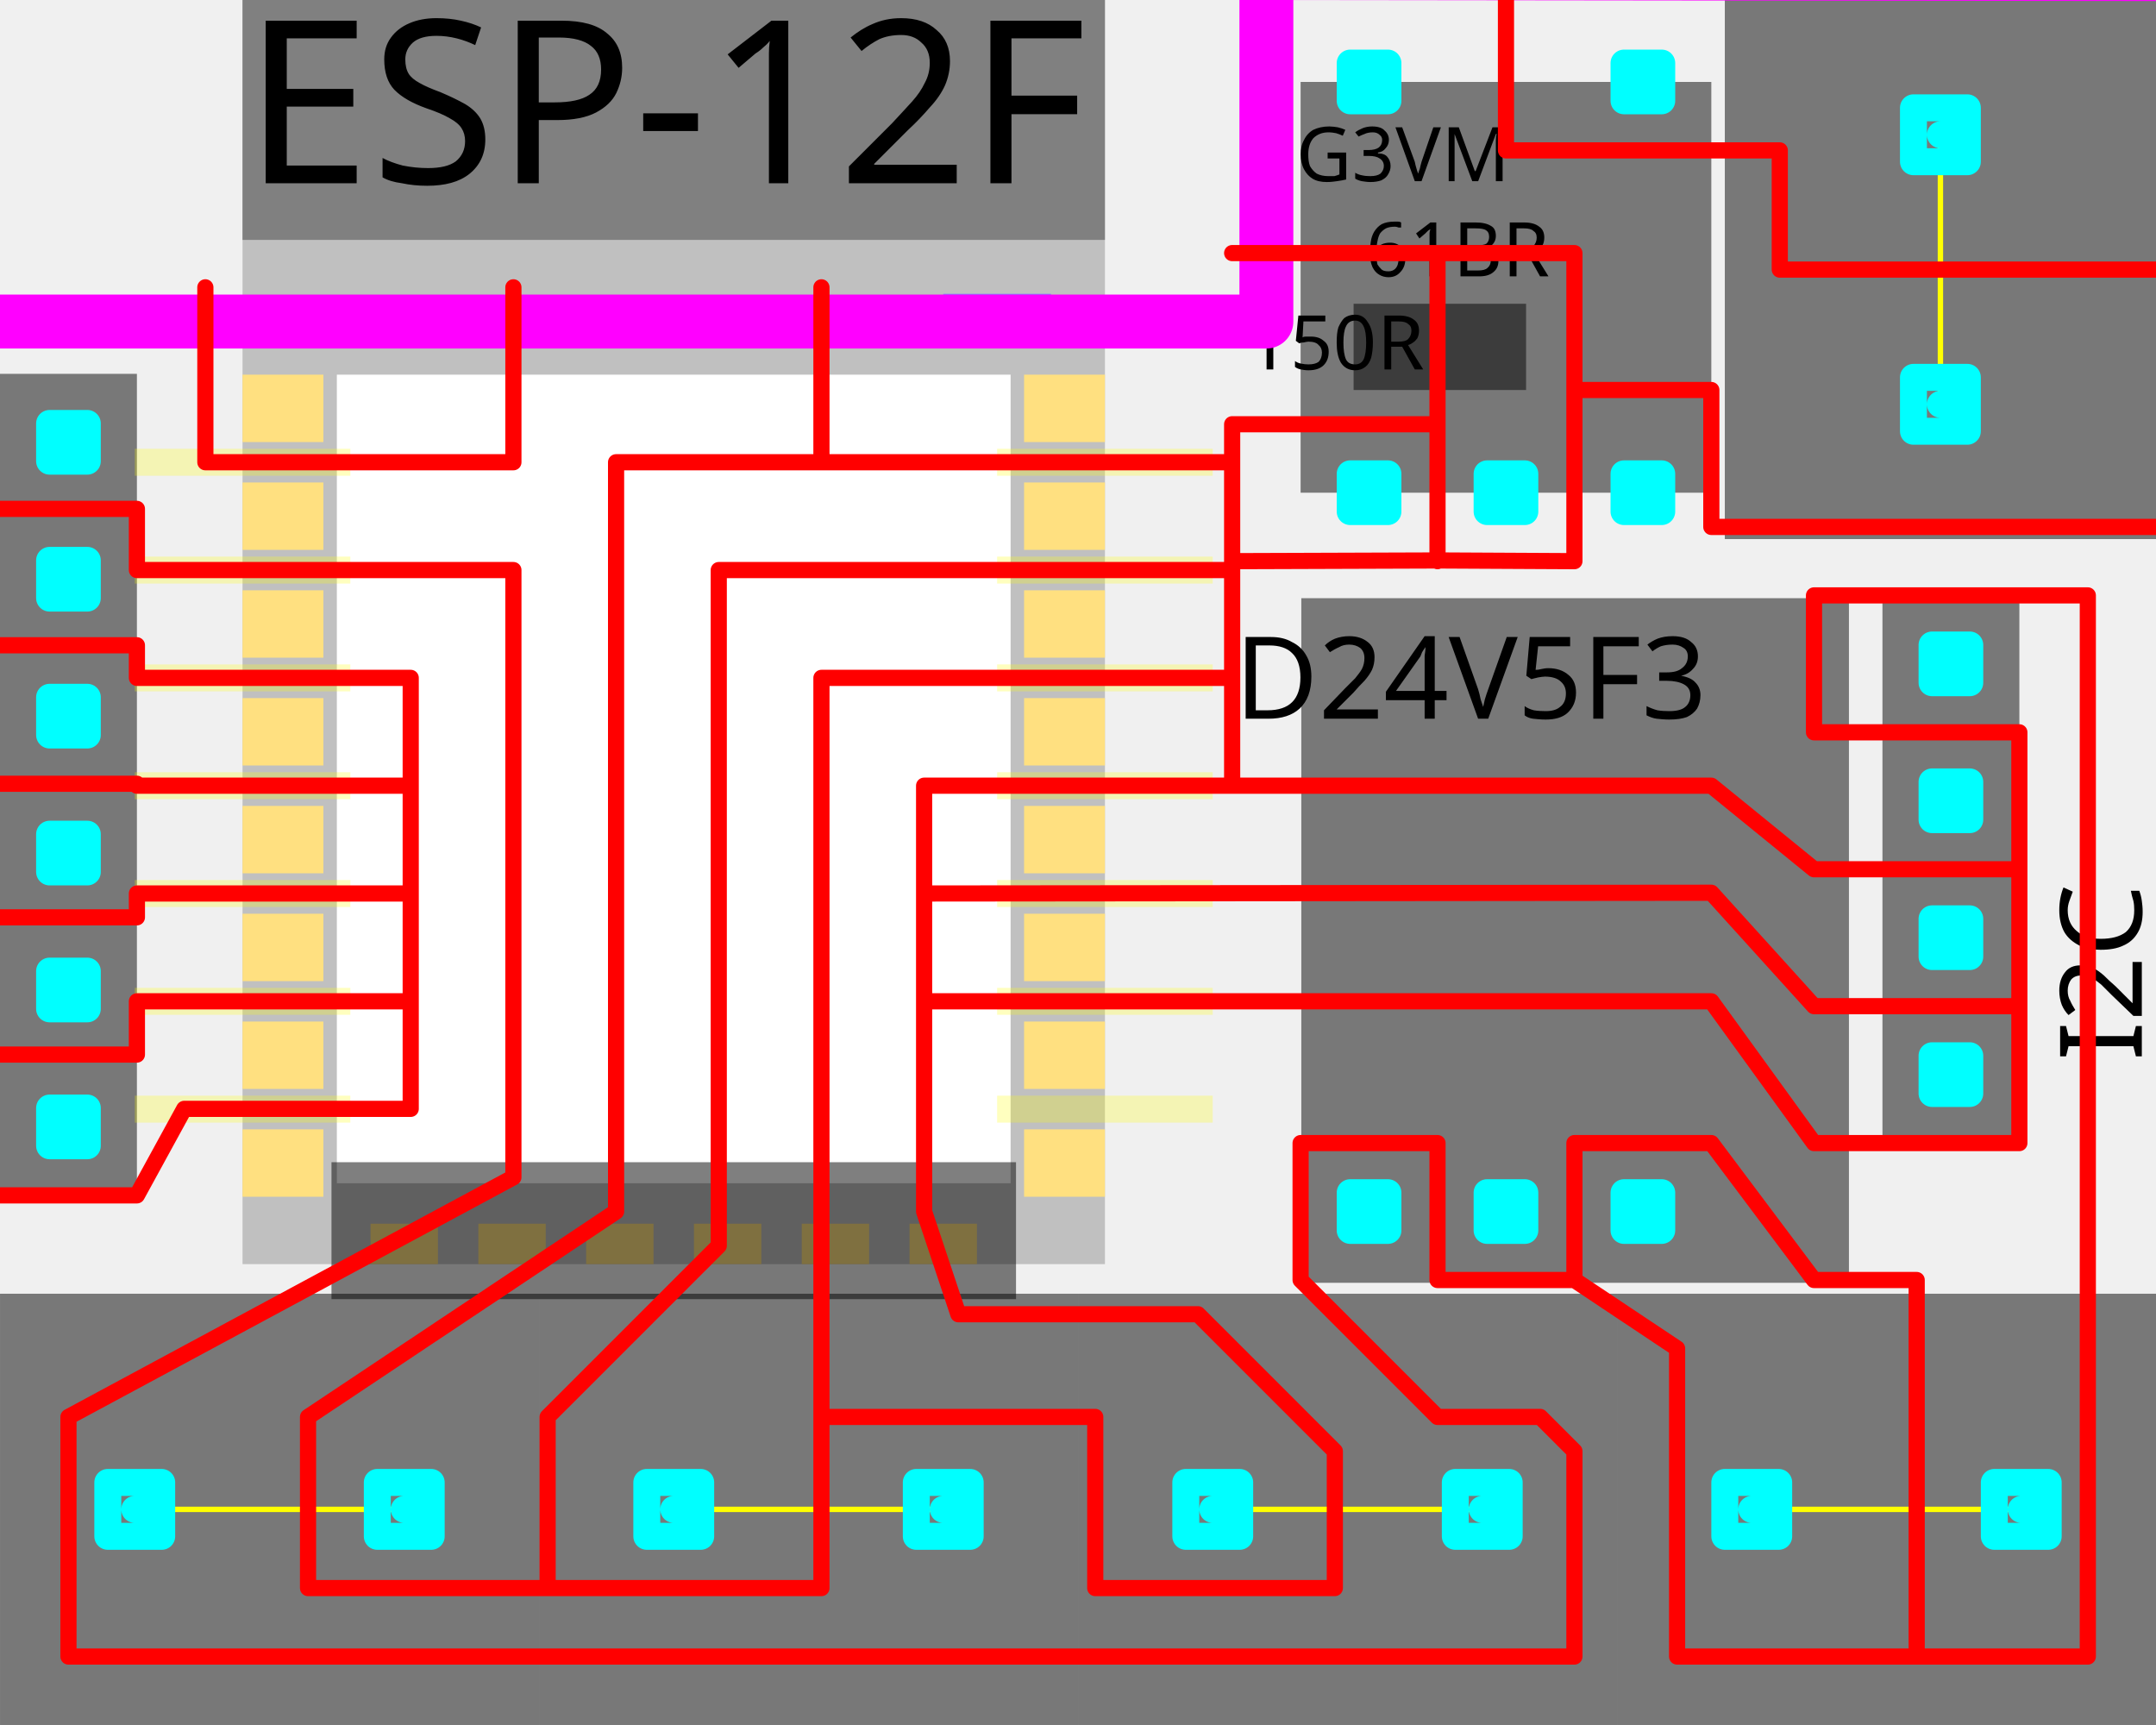
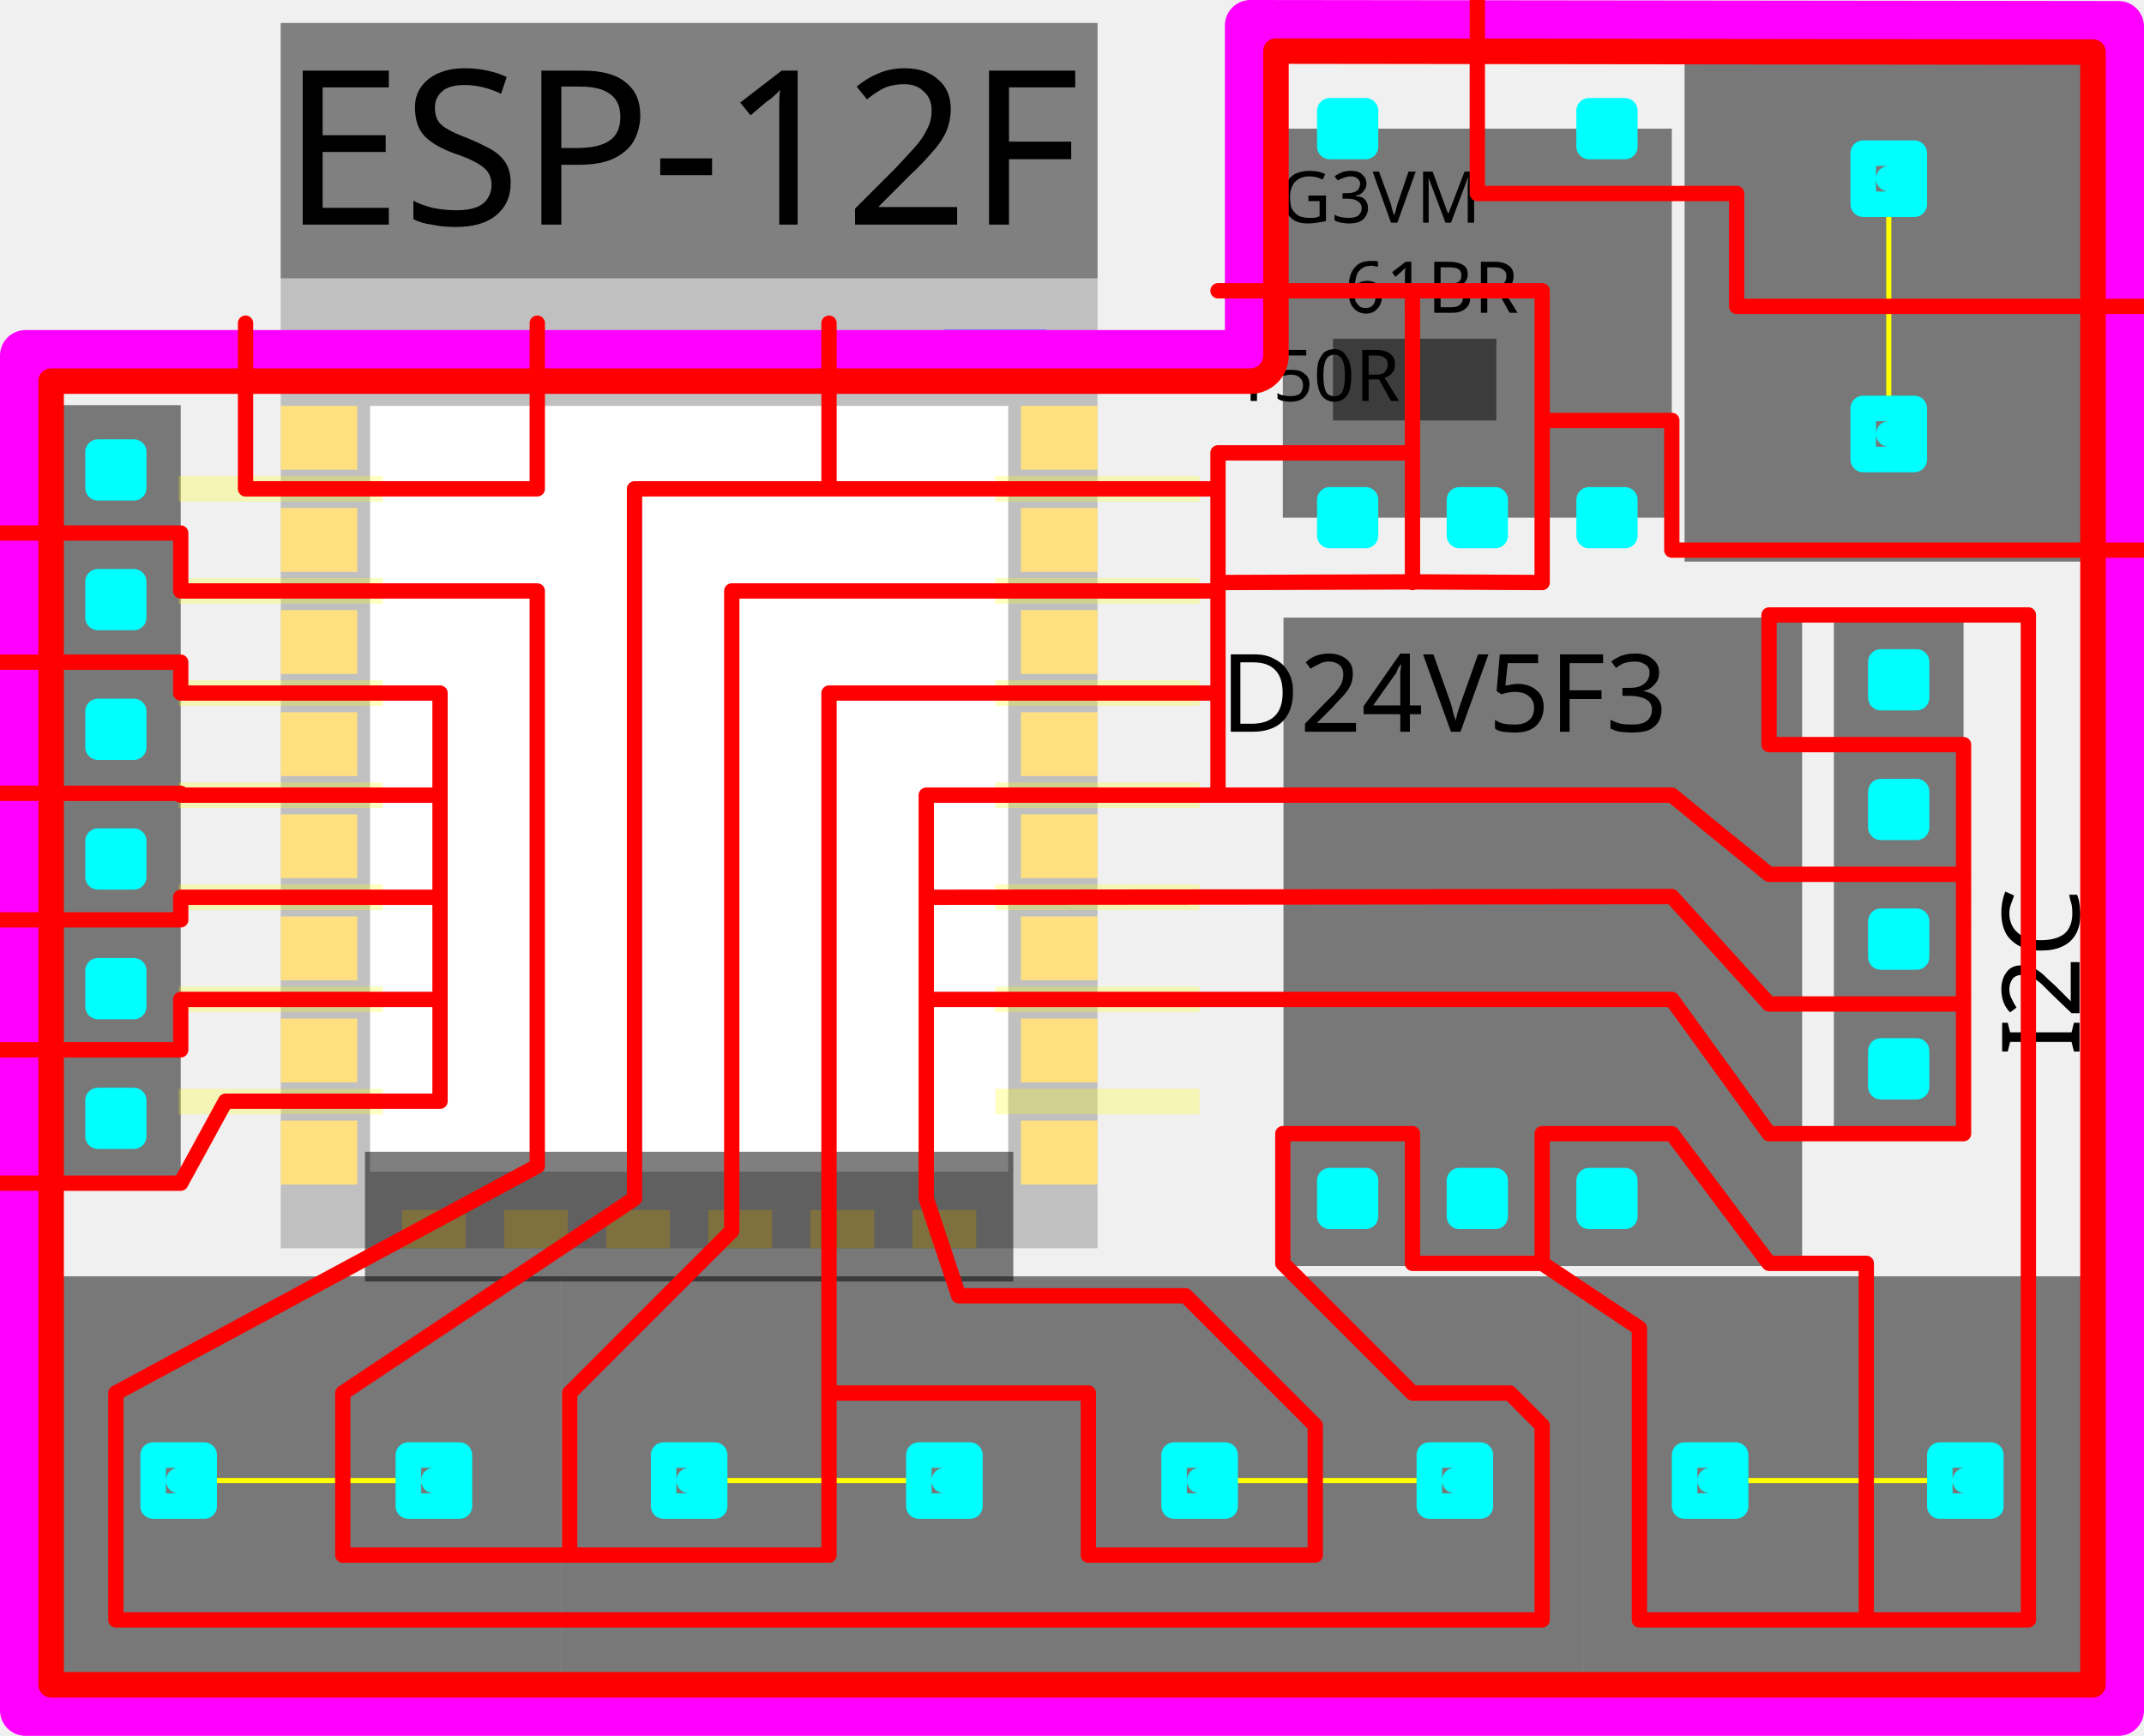
- <svg xmlns="http://www.w3.org/2000/svg" width="40mm" height="32mm" viewBox="0 0 40 32" version="1.1" id="svg926">
+ <svg xmlns="http://www.w3.org/2000/svg" width="42mm" height="34mm" viewBox="0 0 42 34" version="1.1" id="svg926">
  <defs id="defs920" />
-   <g id="layer6" style="display:inline;opacity:1" transform="translate(-1.81,8.454989)">
+   <g id="layer6" style="display:inline;opacity:1" transform="translate(-0.8100005,9.454988)">
    <rect style="display:inline;opacity:1;fill:#000000;fill-opacity:0.502;fill-rule:evenodd;stroke:none;stroke-width:0.1;stroke-linecap:round;stroke-linejoin:bevel;stroke-miterlimit:4;stroke-dasharray:none;stroke-dashoffset:0;stroke-opacity:1" id="rect1436" width="2.54" height="15.24" x="1.81" y="-1.52" />
    <g id="g951" transform="translate(-9.625001,3.039959)">
      <g id="layer1-93" transform="translate(-6.006411,-101.1035)">
        <rect style="opacity:1;fill:#c0c0c0;fill-opacity:1;fill-rule:evenodd;stroke:none;stroke-width:0.117;stroke-linecap:round;stroke-linejoin:round;stroke-miterlimit:4;stroke-dasharray:none;stroke-dashoffset:0;stroke-opacity:1" id="rect817" width="16" height="24" x="21.941" y="89.059" />
        <rect style="opacity:1;fill:#ffffff;fill-opacity:1;fill-rule:evenodd;stroke:none;stroke-width:0.102;stroke-linecap:round;stroke-linejoin:round;stroke-miterlimit:4;stroke-dasharray:none;stroke-dashoffset:0;stroke-opacity:1" id="rect819" width="12.5" height="15" x="23.691" y="96.559" />
        <rect style="opacity:1;fill:#808080;fill-opacity:1;fill-rule:evenodd;stroke:none;stroke-width:0.1;stroke-linecap:round;stroke-linejoin:round;stroke-miterlimit:4;stroke-dasharray:none;stroke-dashoffset:0;stroke-opacity:1" id="rect821" width="16" height="5" x="21.941" y="89.059" />
        <text xml:space="preserve" style="font-style:normal;font-variant:normal;font-weight:normal;font-stretch:normal;font-size:4.233px;line-height:125%;font-family:Raleway;-inkscape-font-specification:'Raleway, Normal';font-variant-ligatures:normal;font-variant-caps:normal;font-variant-numeric:normal;font-feature-settings:normal;text-align:start;letter-spacing:0px;word-spacing:0px;writing-mode:lr-tb;text-anchor:start;fill:#000000;fill-opacity:1;stroke:none;stroke-width:0.265px;stroke-linecap:butt;stroke-linejoin:miter;stroke-opacity:1" x="21.964" y="93.01" id="text825">
          <tspan id="tspan823" x="21.964" y="93.01" style="stroke-width:0.265px">ESP-12F</tspan>
        </text>
        <g id="g953" transform="translate(-2,-1.4530335e-6)">
          <rect transform="scale(1,-1)" y="-111.809" x="23.941" height="1.25" width="1.5" id="rect830" style="opacity:1;fill:#ffe080;fill-opacity:1;fill-rule:evenodd;stroke:none;stroke-width:0.062;stroke-linecap:round;stroke-linejoin:round;stroke-miterlimit:4;stroke-dasharray:none;stroke-dashoffset:0;stroke-opacity:1" />
          <rect style="opacity:1;fill:#ffe080;fill-opacity:1;fill-rule:evenodd;stroke:none;stroke-width:0.062;stroke-linecap:round;stroke-linejoin:round;stroke-miterlimit:4;stroke-dasharray:none;stroke-dashoffset:0;stroke-opacity:1" id="rect832" width="1.5" height="1.25" x="23.941" y="-109.809" transform="scale(1,-1)" />
          <rect style="opacity:1;fill:#ffe080;fill-opacity:1;fill-rule:evenodd;stroke:none;stroke-width:0.062;stroke-linecap:round;stroke-linejoin:round;stroke-miterlimit:4;stroke-dasharray:none;stroke-dashoffset:0;stroke-opacity:1" id="rect834" width="1.5" height="1.25" x="23.941" y="-107.809" transform="scale(1,-1)" />
          <rect transform="scale(1,-1)" y="-105.809" x="23.941" height="1.25" width="1.5" id="rect836" style="opacity:1;fill:#ffe080;fill-opacity:1;fill-rule:evenodd;stroke:none;stroke-width:0.062;stroke-linecap:round;stroke-linejoin:round;stroke-miterlimit:4;stroke-dasharray:none;stroke-dashoffset:0;stroke-opacity:1" />
          <rect style="opacity:1;fill:#ffe080;fill-opacity:1;fill-rule:evenodd;stroke:none;stroke-width:0.062;stroke-linecap:round;stroke-linejoin:round;stroke-miterlimit:4;stroke-dasharray:none;stroke-dashoffset:0;stroke-opacity:1" id="rect838" width="1.5" height="1.25" x="23.941" y="-103.809" transform="scale(1,-1)" />
          <rect transform="scale(1,-1)" y="-101.809" x="23.941" height="1.25" width="1.5" id="rect840" style="opacity:1;fill:#ffe080;fill-opacity:1;fill-rule:evenodd;stroke:none;stroke-width:0.062;stroke-linecap:round;stroke-linejoin:round;stroke-miterlimit:4;stroke-dasharray:none;stroke-dashoffset:0;stroke-opacity:1" />
          <rect transform="scale(1,-1)" y="-99.809" x="23.941" height="1.25" width="1.5" id="rect842" style="opacity:1;fill:#ffe080;fill-opacity:1;fill-rule:evenodd;stroke:none;stroke-width:0.062;stroke-linecap:round;stroke-linejoin:round;stroke-miterlimit:4;stroke-dasharray:none;stroke-dashoffset:0;stroke-opacity:1" />
          <rect style="opacity:1;fill:#ffe080;fill-opacity:1;fill-rule:evenodd;stroke:none;stroke-width:0.062;stroke-linecap:round;stroke-linejoin:round;stroke-miterlimit:4;stroke-dasharray:none;stroke-dashoffset:0;stroke-opacity:1" id="rect844" width="1.5" height="1.25" x="23.941" y="-97.809" transform="scale(1,-1)" />
        </g>
        <g id="g963" transform="translate(-2,-1.4530335e-6)">
          <rect style="opacity:1;fill:#ffe080;fill-opacity:1;fill-rule:evenodd;stroke:none;stroke-width:0.062;stroke-linecap:round;stroke-linejoin:round;stroke-miterlimit:4;stroke-dasharray:none;stroke-dashoffset:0;stroke-opacity:1" id="rect846" width="1.5" height="1.25" x="38.441" y="-111.809" transform="scale(1,-1)" />
          <rect transform="scale(1,-1)" y="-109.809" x="38.441" height="1.25" width="1.5" id="rect848" style="opacity:1;fill:#ffe080;fill-opacity:1;fill-rule:evenodd;stroke:none;stroke-width:0.062;stroke-linecap:round;stroke-linejoin:round;stroke-miterlimit:4;stroke-dasharray:none;stroke-dashoffset:0;stroke-opacity:1" />
          <rect transform="scale(1,-1)" y="-107.809" x="38.441" height="1.25" width="1.5" id="rect850" style="opacity:1;fill:#ffe080;fill-opacity:1;fill-rule:evenodd;stroke:none;stroke-width:0.062;stroke-linecap:round;stroke-linejoin:round;stroke-miterlimit:4;stroke-dasharray:none;stroke-dashoffset:0;stroke-opacity:1" />
          <rect style="opacity:1;fill:#ffe080;fill-opacity:1;fill-rule:evenodd;stroke:none;stroke-width:0.062;stroke-linecap:round;stroke-linejoin:round;stroke-miterlimit:4;stroke-dasharray:none;stroke-dashoffset:0;stroke-opacity:1" id="rect852" width="1.5" height="1.25" x="38.441" y="-105.809" transform="scale(1,-1)" />
          <rect transform="scale(1,-1)" y="-103.809" x="38.441" height="1.25" width="1.5" id="rect854" style="opacity:1;fill:#ffe080;fill-opacity:1;fill-rule:evenodd;stroke:none;stroke-width:0.062;stroke-linecap:round;stroke-linejoin:round;stroke-miterlimit:4;stroke-dasharray:none;stroke-dashoffset:0;stroke-opacity:1" />
          <rect style="opacity:1;fill:#ffe080;fill-opacity:1;fill-rule:evenodd;stroke:none;stroke-width:0.062;stroke-linecap:round;stroke-linejoin:round;stroke-miterlimit:4;stroke-dasharray:none;stroke-dashoffset:0;stroke-opacity:1" id="rect856" width="1.5" height="1.25" x="38.441" y="-101.809" transform="scale(1,-1)" />
          <rect style="opacity:1;fill:#ffe080;fill-opacity:1;fill-rule:evenodd;stroke:none;stroke-width:0.062;stroke-linecap:round;stroke-linejoin:round;stroke-miterlimit:4;stroke-dasharray:none;stroke-dashoffset:0;stroke-opacity:1" id="rect858" width="1.5" height="1.25" x="38.441" y="-99.809" transform="scale(1,-1)" />
          <rect transform="scale(1,-1)" y="-97.809" x="38.441" height="1.25" width="1.5" id="rect860" style="opacity:1;fill:#ffe080;fill-opacity:1;fill-rule:evenodd;stroke:none;stroke-width:0.062;stroke-linecap:round;stroke-linejoin:round;stroke-miterlimit:4;stroke-dasharray:none;stroke-dashoffset:0;stroke-opacity:1" />
        </g>
        <rect style="opacity:1;fill:#8080ff;fill-opacity:1;fill-rule:evenodd;stroke:none;stroke-width:0.1;stroke-linecap:round;stroke-linejoin:round;stroke-miterlimit:4;stroke-dasharray:none;stroke-dashoffset:0;stroke-opacity:1" id="rect862" width="2" height="1" x="34.941" y="95.059" />
        <g id="g997" transform="translate(-2,-1.4530335e-6)">
          <rect transform="scale(1,-1)" y="-113.059" x="26.316" height="0.75" width="1.25" id="rect869" style="opacity:1;fill:#ffe080;fill-opacity:1;fill-rule:evenodd;stroke:none;stroke-width:0.062;stroke-linecap:round;stroke-linejoin:round;stroke-miterlimit:4;stroke-dasharray:none;stroke-dashoffset:0;stroke-opacity:1" />
          <rect style="opacity:1;fill:#ffe080;fill-opacity:1;fill-rule:evenodd;stroke:none;stroke-width:0.062;stroke-linecap:round;stroke-linejoin:round;stroke-miterlimit:4;stroke-dasharray:none;stroke-dashoffset:0;stroke-opacity:1" id="rect871" width="1.25" height="0.75" x="28.316" y="-113.059" transform="scale(1,-1)" />
          <rect transform="scale(1,-1)" y="-113.059" x="30.316" height="0.75" width="1.25" id="rect873" style="opacity:1;fill:#ffe080;fill-opacity:1;fill-rule:evenodd;stroke:none;stroke-width:0.062;stroke-linecap:round;stroke-linejoin:round;stroke-miterlimit:4;stroke-dasharray:none;stroke-dashoffset:0;stroke-opacity:1" />
          <rect style="opacity:1;fill:#ffe080;fill-opacity:1;fill-rule:evenodd;stroke:none;stroke-width:0.062;stroke-linecap:round;stroke-linejoin:round;stroke-miterlimit:4;stroke-dasharray:none;stroke-dashoffset:0;stroke-opacity:1" id="rect875" width="1.25" height="0.75" x="32.316" y="-113.059" transform="scale(1,-1)" />
          <rect transform="scale(1,-1)" y="-113.059" x="34.316" height="0.75" width="1.25" id="rect877" style="opacity:1;fill:#ffe080;fill-opacity:1;fill-rule:evenodd;stroke:none;stroke-width:0.062;stroke-linecap:round;stroke-linejoin:round;stroke-miterlimit:4;stroke-dasharray:none;stroke-dashoffset:0;stroke-opacity:1" />
          <rect style="opacity:1;fill:#ffe080;fill-opacity:1;fill-rule:evenodd;stroke:none;stroke-width:0.062;stroke-linecap:round;stroke-linejoin:round;stroke-miterlimit:4;stroke-dasharray:none;stroke-dashoffset:0;stroke-opacity:1" id="rect879" width="1.25" height="0.75" x="36.316" y="-113.059" transform="scale(1,-1)" />
        </g>
        <g id="g1225">
          <path id="path871" d="m 19.941,98.184 h 2.75 1.25" style="opacity:1;fill:none;fill-opacity:1;fill-rule:evenodd;stroke:#ffff00;stroke-width:0.5;stroke-linecap:butt;stroke-linejoin:round;stroke-miterlimit:4;stroke-dasharray:none;stroke-dashoffset:0;stroke-opacity:0.251" />
          <path id="path873" d="m 19.941,100.184 h 2.75 1.25" style="opacity:1;fill:none;fill-opacity:1;fill-rule:evenodd;stroke:#ffff00;stroke-width:0.5;stroke-linecap:butt;stroke-linejoin:round;stroke-miterlimit:4;stroke-dasharray:none;stroke-dashoffset:0;stroke-opacity:0.251" />
          <path style="opacity:1;fill:none;fill-opacity:1;fill-rule:evenodd;stroke:#ffff00;stroke-width:0.5;stroke-linecap:butt;stroke-linejoin:round;stroke-miterlimit:4;stroke-dasharray:none;stroke-dashoffset:0;stroke-opacity:0.251" d="m 19.941,102.184 h 2.75 1.25" id="path875" />
          <path id="path877" d="m 19.941,104.184 h 2.75 1.25" style="opacity:1;fill:none;fill-opacity:1;fill-rule:evenodd;stroke:#ffff00;stroke-width:0.5;stroke-linecap:butt;stroke-linejoin:round;stroke-miterlimit:4;stroke-dasharray:none;stroke-dashoffset:0;stroke-opacity:0.251" />
          <path style="opacity:1;fill:none;fill-opacity:1;fill-rule:evenodd;stroke:#ffff00;stroke-width:0.5;stroke-linecap:butt;stroke-linejoin:round;stroke-miterlimit:4;stroke-dasharray:none;stroke-dashoffset:0;stroke-opacity:0.251" d="m 19.941,106.184 h 2.75 1.25" id="path879" />
          <path style="opacity:1;fill:none;fill-opacity:1;fill-rule:evenodd;stroke:#ffff00;stroke-width:0.5;stroke-linecap:butt;stroke-linejoin:round;stroke-miterlimit:4;stroke-dasharray:none;stroke-dashoffset:0;stroke-opacity:0.251" d="m 19.941,108.184 h 2.75 1.25" id="path881" />
          <path id="path883" d="m 19.941,110.184 h 2.75 1.25" style="opacity:1;fill:none;fill-opacity:1;fill-rule:evenodd;stroke:#ffff00;stroke-width:0.5;stroke-linecap:butt;stroke-linejoin:round;stroke-miterlimit:4;stroke-dasharray:none;stroke-dashoffset:0;stroke-opacity:0.251" />
          <path style="opacity:1;fill:none;fill-opacity:1;fill-rule:evenodd;stroke:#ffff00;stroke-width:0.5;stroke-linecap:butt;stroke-linejoin:round;stroke-miterlimit:4;stroke-dasharray:none;stroke-dashoffset:0;stroke-opacity:0.251" d="m 35.941,98.184 h 2.75 1.25" id="path904" />
          <path style="opacity:1;fill:none;fill-opacity:1;fill-rule:evenodd;stroke:#ffff00;stroke-width:0.5;stroke-linecap:butt;stroke-linejoin:round;stroke-miterlimit:4;stroke-dasharray:none;stroke-dashoffset:0;stroke-opacity:0.251" d="m 35.941,100.184 h 2.75 1.25" id="path906" />
          <path id="path908" d="m 35.941,102.184 h 2.75 1.25" style="opacity:1;fill:none;fill-opacity:1;fill-rule:evenodd;stroke:#ffff00;stroke-width:0.5;stroke-linecap:butt;stroke-linejoin:round;stroke-miterlimit:4;stroke-dasharray:none;stroke-dashoffset:0;stroke-opacity:0.251" />
          <path style="opacity:1;fill:none;fill-opacity:1;fill-rule:evenodd;stroke:#ffff00;stroke-width:0.5;stroke-linecap:butt;stroke-linejoin:round;stroke-miterlimit:4;stroke-dasharray:none;stroke-dashoffset:0;stroke-opacity:0.251" d="m 35.941,104.184 h 2.75 1.25" id="path910" />
          <path id="path912" d="m 35.941,106.184 h 2.75 1.25" style="opacity:1;fill:none;fill-opacity:1;fill-rule:evenodd;stroke:#ffff00;stroke-width:0.5;stroke-linecap:butt;stroke-linejoin:round;stroke-miterlimit:4;stroke-dasharray:none;stroke-dashoffset:0;stroke-opacity:0.251" />
          <path id="path914" d="m 35.941,108.184 h 2.75 1.25" style="opacity:1;fill:none;fill-opacity:1;fill-rule:evenodd;stroke:#ffff00;stroke-width:0.5;stroke-linecap:butt;stroke-linejoin:round;stroke-miterlimit:4;stroke-dasharray:none;stroke-dashoffset:0;stroke-opacity:0.251" />
          <path style="opacity:1;fill:none;fill-opacity:1;fill-rule:evenodd;stroke:#ffff00;stroke-width:0.5;stroke-linecap:butt;stroke-linejoin:round;stroke-miterlimit:4;stroke-dasharray:none;stroke-dashoffset:0;stroke-opacity:0.251" d="m 35.941,110.184 h 2.75 1.25" id="path916" />
        </g>
      </g>
      <rect y="10.065" x="17.585" height="2.54" width="12.7" id="rect917" style="opacity:1;fill:#000000;fill-opacity:0.502;fill-rule:evenodd;stroke:none;stroke-width:0.5;stroke-linecap:round;stroke-linejoin:bevel;stroke-miterlimit:4;stroke-dasharray:none;stroke-dashoffset:0;stroke-opacity:1" />
    </g>
    <rect y="-12.776" x="-39.275" height="10.186" width="2.54" id="rect926" style="display:inline;opacity:1;fill:#000000;fill-opacity:0.502;fill-rule:evenodd;stroke:none;stroke-width:0.1;stroke-linecap:round;stroke-linejoin:bevel;stroke-miterlimit:4;stroke-dasharray:none;stroke-dashoffset:0;stroke-opacity:1" transform="scale(-1)" />
    <g id="g1008" transform="translate(-6.337025,-0.01297405)">
      <rect transform="rotate(90)" y="-42.45" x="2.655" height="10.16" width="12.7" id="rect957" style="display:inline;opacity:1;fill:#000000;fill-opacity:0.502;fill-rule:evenodd;stroke:none;stroke-width:0.1;stroke-linecap:round;stroke-linejoin:bevel;stroke-miterlimit:4;stroke-dasharray:none;stroke-dashoffset:0;stroke-opacity:1" />
      <text id="text1003" y="4.888" x="37.363" style="font-style:normal;font-variant:normal;font-weight:normal;font-stretch:normal;font-size:2.117px;line-height:125%;font-family:Raleway;-inkscape-font-specification:'Raleway, Normal';font-variant-ligatures:normal;font-variant-caps:normal;font-variant-numeric:normal;font-feature-settings:normal;text-align:center;letter-spacing:0px;word-spacing:0px;writing-mode:lr-tb;text-anchor:middle;fill:#000000;fill-opacity:1;stroke:none;stroke-width:0.265px;stroke-linecap:butt;stroke-linejoin:miter;stroke-opacity:1" xml:space="preserve">
        <tspan style="font-style:normal;font-variant:normal;font-weight:normal;font-stretch:normal;font-size:2.117px;font-family:Raleway;-inkscape-font-specification:'Raleway, Normal';font-variant-ligatures:normal;font-variant-caps:normal;font-variant-numeric:normal;font-feature-settings:normal;text-align:center;writing-mode:lr-tb;text-anchor:middle;stroke-width:0.265px" y="4.888" x="37.363" id="tspan1001">D24V5F3</tspan>
      </text>
    </g>
    <text xml:space="preserve" style="font-style:normal;font-variant:normal;font-weight:normal;font-stretch:normal;font-size:2.117px;line-height:125%;font-family:Raleway;-inkscape-font-specification:'Raleway, Normal';font-variant-ligatures:normal;font-variant-caps:normal;font-variant-numeric:normal;font-feature-settings:normal;text-align:center;letter-spacing:0px;word-spacing:0px;writing-mode:lr-tb;text-anchor:middle;fill:#000000;fill-opacity:1;stroke:none;stroke-width:0.265px;stroke-linecap:butt;stroke-linejoin:miter;stroke-opacity:1" x="-5.402" y="0.314" id="text1014" transform="rotate(-90)">
      <tspan id="tspan1012" x="-5.402" y="0.314" style="font-style:normal;font-variant:normal;font-weight:normal;font-stretch:normal;font-size:2.117px;font-family:Raleway;-inkscape-font-specification:'Raleway, Normal';font-variant-ligatures:normal;font-variant-caps:normal;font-variant-numeric:normal;font-feature-settings:normal;text-align:center;writing-mode:lr-tb;text-anchor:middle;stroke-width:0.265px">SPI</tspan>
    </text>
    <text xml:space="preserve" style="font-style:normal;font-variant:normal;font-weight:normal;font-stretch:normal;font-size:2.117px;line-height:125%;font-family:Raleway;-inkscape-font-specification:'Raleway, Normal';font-variant-ligatures:normal;font-variant-caps:normal;font-variant-numeric:normal;font-feature-settings:normal;text-align:center;letter-spacing:0px;word-spacing:0px;writing-mode:lr-tb;text-anchor:middle;fill:#000000;fill-opacity:1;stroke:none;stroke-width:0.265px;stroke-linecap:butt;stroke-linejoin:miter;stroke-opacity:1" x="-8.207" y="41.548" id="text1018" transform="rotate(-90)">
      <tspan id="tspan1016" x="-8.207" y="41.548" style="font-style:normal;font-variant:normal;font-weight:normal;font-stretch:normal;font-size:2.117px;font-family:Raleway;-inkscape-font-specification:'Raleway, Normal';font-variant-ligatures:normal;font-variant-caps:normal;font-variant-numeric:normal;font-feature-settings:normal;text-align:center;writing-mode:lr-tb;text-anchor:middle;stroke-width:0.265px">I2C</tspan>
    </text>
    <text xml:space="preserve" style="font-style:normal;font-variant:normal;font-weight:normal;font-stretch:normal;font-size:2.117px;line-height:125%;font-family:Raleway;-inkscape-font-specification:'Raleway, Normal';font-variant-ligatures:normal;font-variant-caps:normal;font-variant-numeric:normal;font-feature-settings:normal;text-align:center;letter-spacing:0px;word-spacing:0px;writing-mode:lr-tb;text-anchor:middle;fill:#000000;fill-opacity:1;stroke:none;stroke-width:0.265px;stroke-linecap:butt;stroke-linejoin:miter;stroke-opacity:1" x="-3.271" y="-43.997" id="text1022" transform="rotate(90)">
      <tspan id="tspan1020" x="-3.271" y="-43.997" style="font-style:normal;font-variant:normal;font-weight:normal;font-stretch:normal;font-size:2.117px;font-family:Raleway;-inkscape-font-specification:'Raleway, Normal';font-variant-ligatures:normal;font-variant-caps:normal;font-variant-numeric:normal;font-feature-settings:normal;text-align:center;writing-mode:lr-tb;text-anchor:middle;stroke-width:0.265px">OUT1</tspan>
    </text>
    <text xml:space="preserve" style="font-style:normal;font-variant:normal;font-weight:normal;font-stretch:normal;font-size:2.117px;line-height:125%;font-family:Raleway;-inkscape-font-specification:'Raleway, Normal';font-variant-ligatures:normal;font-variant-caps:normal;font-variant-numeric:normal;font-feature-settings:normal;text-align:center;letter-spacing:0px;word-spacing:0px;writing-mode:lr-tb;text-anchor:middle;fill:#000000;fill-opacity:1;stroke:none;stroke-width:0.265px;stroke-linecap:butt;stroke-linejoin:miter;stroke-opacity:1" x="7.266" y="26.594" id="text1026">
      <tspan id="tspan1024" x="7.266" y="26.594" style="font-style:normal;font-variant:normal;font-weight:normal;font-stretch:normal;font-size:2.117px;font-family:Raleway;-inkscape-font-specification:'Raleway, Normal';font-variant-ligatures:normal;font-variant-caps:normal;font-variant-numeric:normal;font-feature-settings:normal;text-align:center;writing-mode:lr-tb;text-anchor:middle;stroke-width:0.265px">IN1</tspan>
    </text>
    <text xml:space="preserve" style="font-style:normal;font-variant:normal;font-weight:normal;font-stretch:normal;font-size:2.117px;line-height:125%;font-family:Raleway;-inkscape-font-specification:'Raleway, Normal';font-variant-ligatures:normal;font-variant-caps:normal;font-variant-numeric:normal;font-feature-settings:normal;text-align:center;letter-spacing:0px;word-spacing:0px;writing-mode:lr-tb;text-anchor:middle;fill:#000000;fill-opacity:1;stroke:none;stroke-width:0.265px;stroke-linecap:butt;stroke-linejoin:miter;stroke-opacity:1" x="16.982" y="26.594" id="text1030">
      <tspan id="tspan1028" x="16.982" y="26.594" style="font-style:normal;font-variant:normal;font-weight:normal;font-stretch:normal;font-size:2.117px;font-family:Raleway;-inkscape-font-specification:'Raleway, Normal';font-variant-ligatures:normal;font-variant-caps:normal;font-variant-numeric:normal;font-feature-settings:normal;text-align:center;writing-mode:lr-tb;text-anchor:middle;stroke-width:0.265px">IN2</tspan>
    </text>
    <text xml:space="preserve" style="font-style:normal;font-variant:normal;font-weight:normal;font-stretch:normal;font-size:2.117px;line-height:125%;font-family:Raleway;-inkscape-font-specification:'Raleway, Normal';font-variant-ligatures:normal;font-variant-caps:normal;font-variant-numeric:normal;font-feature-settings:normal;text-align:center;letter-spacing:0px;word-spacing:0px;writing-mode:lr-tb;text-anchor:middle;fill:#000000;fill-opacity:1;stroke:none;stroke-width:0.265px;stroke-linecap:butt;stroke-linejoin:miter;stroke-opacity:1" x="26.892" y="26.438" id="text1034">
      <tspan id="tspan1032" x="26.892" y="26.438" style="font-style:normal;font-variant:normal;font-weight:normal;font-stretch:normal;font-size:2.117px;font-family:Raleway;-inkscape-font-specification:'Raleway, Normal';font-variant-ligatures:normal;font-variant-caps:normal;font-variant-numeric:normal;font-feature-settings:normal;text-align:center;writing-mode:lr-tb;text-anchor:middle;stroke-width:0.265px">IN3</tspan>
    </text>
    <text xml:space="preserve" style="font-style:normal;font-variant:normal;font-weight:normal;font-stretch:normal;font-size:2.117px;line-height:125%;font-family:Raleway;-inkscape-font-specification:'Raleway, Normal';font-variant-ligatures:normal;font-variant-caps:normal;font-variant-numeric:normal;font-feature-settings:normal;text-align:center;letter-spacing:0px;word-spacing:0px;writing-mode:lr-tb;text-anchor:middle;fill:#000000;fill-opacity:1;stroke:none;stroke-width:0.265px;stroke-linecap:butt;stroke-linejoin:miter;stroke-opacity:1" x="40.342" y="26.594" id="text1038">
      <tspan id="tspan1036" x="40.342" y="26.594" style="font-style:normal;font-variant:normal;font-weight:normal;font-stretch:normal;font-size:2.117px;font-family:Raleway;-inkscape-font-specification:'Raleway, Normal';font-variant-ligatures:normal;font-variant-caps:normal;font-variant-numeric:normal;font-feature-settings:normal;text-align:center;writing-mode:lr-tb;text-anchor:middle;stroke-width:0.265px">GND</tspan>
    </text>
    <text xml:space="preserve" style="font-style:normal;font-variant:normal;font-weight:normal;font-stretch:normal;font-size:2.117px;line-height:125%;font-family:Raleway;-inkscape-font-specification:'Raleway, Normal';font-variant-ligatures:normal;font-variant-caps:normal;font-variant-numeric:normal;font-feature-settings:normal;text-align:center;letter-spacing:0px;word-spacing:0px;writing-mode:lr-tb;text-anchor:middle;fill:#000000;fill-opacity:1;stroke:none;stroke-width:0.265px;stroke-linecap:butt;stroke-linejoin:miter;stroke-opacity:1" x="34.76" y="26.443" id="text1042">
      <tspan id="tspan1040" x="34.76" y="26.443" style="font-style:normal;font-variant:normal;font-weight:normal;font-stretch:normal;font-size:2.117px;font-family:Raleway;-inkscape-font-specification:'Raleway, Normal';font-variant-ligatures:normal;font-variant-caps:normal;font-variant-numeric:normal;font-feature-settings:normal;text-align:center;writing-mode:lr-tb;text-anchor:middle;stroke-width:0.265px">4-36V</tspan>
    </text>
    <g transform="translate(5.533365,-123.7503)" id="layer1">
      <rect y="139.295" x="26.277" height="8" width="10" id="rect817-0" style="opacity:1;fill:#000000;fill-opacity:0.502;fill-rule:evenodd;stroke:none;stroke-width:0.5;stroke-linecap:round;stroke-linejoin:round;stroke-miterlimit:4;stroke-dasharray:none;stroke-dashoffset:0;stroke-opacity:1" />
      <path id="path818-2" d="m 28.777,143.295 h 5" style="opacity:1;fill:none;fill-opacity:0.502;fill-rule:evenodd;stroke:#ffff00;stroke-width:0.1;stroke-linecap:round;stroke-linejoin:round;stroke-miterlimit:4;stroke-dasharray:none;stroke-dashoffset:0;stroke-opacity:1" />
    </g>
    <g id="g1107" transform="translate(-4.466633,-123.7503)">
      <rect style="opacity:1;fill:#000000;fill-opacity:0.502;fill-rule:evenodd;stroke:none;stroke-width:0.5;stroke-linecap:round;stroke-linejoin:round;stroke-miterlimit:4;stroke-dasharray:none;stroke-dashoffset:0;stroke-opacity:1" id="rect1102" width="10" height="8" x="26.277" y="139.295" />
      <path style="opacity:1;fill:none;fill-opacity:0.502;fill-rule:evenodd;stroke:#ffff00;stroke-width:0.1;stroke-linecap:round;stroke-linejoin:round;stroke-miterlimit:4;stroke-dasharray:none;stroke-dashoffset:0;stroke-opacity:1" d="m 28.777,143.295 h 5" id="path1105" />
    </g>
    <g transform="translate(-14.46663,-123.7503)" id="g1113">
      <rect y="139.295" x="26.277" height="8" width="10" id="rect1109" style="opacity:1;fill:#000000;fill-opacity:0.502;fill-rule:evenodd;stroke:none;stroke-width:0.5;stroke-linecap:round;stroke-linejoin:round;stroke-miterlimit:4;stroke-dasharray:none;stroke-dashoffset:0;stroke-opacity:1" />
      <path id="path1111" d="m 28.777,143.295 h 5" style="opacity:1;fill:none;fill-opacity:0.502;fill-rule:evenodd;stroke:#ffff00;stroke-width:0.1;stroke-linecap:round;stroke-linejoin:round;stroke-miterlimit:4;stroke-dasharray:none;stroke-dashoffset:0;stroke-opacity:1" />
    </g>
    <g id="g1119" transform="translate(-24.46663,-123.7503)">
      <rect style="opacity:1;fill:#000000;fill-opacity:0.502;fill-rule:evenodd;stroke:none;stroke-width:0.5;stroke-linecap:round;stroke-linejoin:round;stroke-miterlimit:4;stroke-dasharray:none;stroke-dashoffset:0;stroke-opacity:1" id="rect1115" width="10" height="8" x="26.277" y="139.295" />
      <path style="opacity:1;fill:none;fill-opacity:0.502;fill-rule:evenodd;stroke:#ffff00;stroke-width:0.1;stroke-linecap:round;stroke-linejoin:round;stroke-miterlimit:4;stroke-dasharray:none;stroke-dashoffset:0;stroke-opacity:1" d="m 28.777,143.295 h 5" id="path1117" />
    </g>
    <g id="g992" transform="rotate(90,107.9185,73.18686)">
      <rect style="opacity:1;fill:#000000;fill-opacity:0.502;fill-rule:evenodd;stroke:none;stroke-width:0.5;stroke-linecap:round;stroke-linejoin:round;stroke-miterlimit:4;stroke-dasharray:none;stroke-dashoffset:0;stroke-opacity:1" id="rect987" width="10" height="8" x="26.277" y="139.295" />
      <path style="opacity:1;fill:none;fill-opacity:0.502;fill-rule:evenodd;stroke:#ffff00;stroke-width:0.1;stroke-linecap:round;stroke-linejoin:round;stroke-miterlimit:4;stroke-dasharray:none;stroke-dashoffset:0;stroke-opacity:1" d="m 28.777,143.295 h 5" id="path990" />
    </g>
    <rect style="opacity:1;fill:#000000;fill-opacity:0.502;fill-rule:evenodd;stroke:none;stroke-width:0.5;stroke-linecap:round;stroke-linejoin:round;stroke-miterlimit:4;stroke-dasharray:none;stroke-dashoffset:0;stroke-opacity:1" id="rect1002" width="7.62" height="7.62" x="25.94" y="-6.935" />
    <rect style="opacity:1;fill:#000000;fill-opacity:0.502;fill-rule:evenodd;stroke:none;stroke-width:0.5;stroke-linecap:round;stroke-linejoin:round;stroke-miterlimit:4;stroke-dasharray:none;stroke-dashoffset:0;stroke-opacity:1" id="rect1011" width="3.2" height="1.6" x="-30.123" y="-2.82" transform="scale(-1,1)" />
    <text xml:space="preserve" style="font-style:normal;font-variant:normal;font-weight:normal;font-stretch:normal;font-size:1.411px;line-height:125%;font-family:Raleway;-inkscape-font-specification:'Raleway, Normal';font-variant-ligatures:normal;font-variant-caps:normal;font-variant-numeric:normal;font-feature-settings:normal;text-align:end;letter-spacing:0px;word-spacing:0px;writing-mode:lr-tb;text-anchor:end;display:inline;fill:#000000;fill-opacity:1;stroke:none;stroke-width:0.265px;stroke-linecap:butt;stroke-linejoin:miter;stroke-opacity:1" x="32.395" y="-5.092" id="text1039">
      <tspan id="tspan1037" x="32.395" y="-5.092" style="font-style:normal;font-variant:normal;font-weight:normal;font-stretch:normal;font-size:1.411px;font-family:Raleway;-inkscape-font-specification:'Raleway, Normal';font-variant-ligatures:normal;font-variant-caps:normal;font-variant-numeric:normal;font-feature-settings:normal;text-align:end;writing-mode:lr-tb;text-anchor:end;stroke-width:0.265px">G3VM</tspan>
      <tspan x="32.395" y="-3.328" style="font-style:normal;font-variant:normal;font-weight:normal;font-stretch:normal;font-size:1.411px;font-family:Raleway;-inkscape-font-specification:'Raleway, Normal';font-variant-ligatures:normal;font-variant-caps:normal;font-variant-numeric:normal;font-feature-settings:normal;text-align:end;writing-mode:lr-tb;text-anchor:end;stroke-width:0.265px" id="tspan1045">-61BR</tspan>
    </text>
    <text xml:space="preserve" style="font-style:normal;font-variant:normal;font-weight:normal;font-stretch:normal;font-size:1.411px;line-height:125%;font-family:Raleway;-inkscape-font-specification:'Raleway, Normal';font-variant-ligatures:normal;font-variant-caps:normal;font-variant-numeric:normal;font-feature-settings:normal;text-align:end;letter-spacing:0px;word-spacing:0px;writing-mode:lr-tb;text-anchor:end;fill:#000000;fill-opacity:1;stroke:none;stroke-width:0.265px;stroke-linecap:butt;stroke-linejoin:miter;stroke-opacity:1" x="30.07" y="-1.601" id="text1049">
      <tspan id="tspan1047" x="30.07" y="-1.601" style="font-style:normal;font-variant:normal;font-weight:normal;font-stretch:normal;font-size:1.411px;font-family:Raleway;-inkscape-font-specification:'Raleway, Normal';font-variant-ligatures:normal;font-variant-caps:normal;font-variant-numeric:normal;font-feature-settings:normal;text-align:end;writing-mode:lr-tb;text-anchor:end;stroke-width:0.265px">150R</tspan>
    </text>
  </g>
-   <g id="layer3" style="display:inline" transform="translate(-1.81,8.454989)">
+   <g id="layer3" style="display:inline" transform="translate(-0.8100005,9.454988)">
    <path style="opacity:1;fill:none;fill-opacity:0.502;fill-rule:evenodd;stroke:#ff00ff;stroke-width:1;stroke-linecap:round;stroke-linejoin:round;stroke-miterlimit:4;stroke-dasharray:none;stroke-dashoffset:0;stroke-opacity:1" d="M 1.31,-2.49 H 25.305 v -6.465 l 17.005,0.02 V 24.045 H 1.31 Z" id="rect1010" />
  </g>
-   <g id="layer7" style="display:inline" transform="translate(-1.81,8.454989)">
+   <g id="layer7" style="display:inline" transform="translate(-0.8100005,9.454988)">
    <g transform="matrix(0.2591343,0,0,0.2591343,33.14684,-70.90144)" id="layer1-938" style="stroke:#ff0000;stroke-width:1.158;stroke-miterlimit:4;stroke-dasharray:none;stroke-opacity:1" />
    <path id="path965" style="opacity:1;fill:none;fill-opacity:1;fill-rule:evenodd;stroke:#ff0000;stroke-width:0.3;stroke-linecap:round;stroke-linejoin:round;stroke-miterlimit:4;stroke-dasharray:none;stroke-dashoffset:0;stroke-opacity:1" d="m 28.48,-0.585 1e-6,-3.175 M 29.75,-9.475 v 3.81 h 5.08 V -3.454 h 8.255 m -12.065,2.234 h 2.54 v 2.54 l 9.525,-1e-7 M 24.67,4.12 V 6.12 M 17.05,0.05 V -3.125 m -5.715,1.2e-6 V 0.12 H 5.62 l 2e-7,-3.245 m -5.08,14.233 3.81,-10e-7 5.9e-6,-0.988 h 5.08 m -8.89,-1.558 3.81,-10e-8 5.8e-6,-0.442 H 9.43 M 0.54,6.084 H 4.35 v 0.036 H 9.43 M 0.54,3.515 H 4.35 l 5.8e-6,0.605 H 9.43 V 12.115 H 5.228 L 4.35,13.72 H 0.54 M 39.275,10.21 35.465,10.21 33.56,8.106 18.955,8.12 m -1.905,9.71 -4e-6,3.175 h -5.08 l 4e-6,-3.175 3.175,-3.175 V 2.12 H 24.67 V 1.955 l 3.823,-0.013 2.527,0.013 1e-6,-3.175 M 24.67,0.12 13.24,0.12 V 14.02 l -5.715,3.81 -3.2e-6,3.175 H 11.97 M 17.05,17.83 V 15.29 4.12 l 7.62,1.2e-6 v -4.705 l 3.81,-2e-8 V 1.955 m 2.54,-3.175 -1e-6,-2.54 h -6.35 m -5.715,13.88 14.605,1e-6 1.905,2.63 3.81,2e-6 1.9e-5,-5.08 -3.81,3.4e-6 -1.905,-1.55 H 24.67 l -5.715,-1.2e-6 V 14.02 l 0.635,1.905 4.445,10e-7 2.54,2.54 v 2.54 h -4.445 l 4e-6,-3.175 H 17.05 M 0.54,0.985 H 4.35 l 5.8e-6,1.135 H 11.335 V 13.385 l -8.255,4.445 -5e-7,4.445 H 31.02 V 18.465 L 30.385,17.83 H 28.48 l -2.54,-2.54 v -2.54 h 2.54 l -1e-6,2.54 h 2.54 l 1.905,1.27 v 5.715 h 4.445 v -6.985 h -1.905 l -1.905,-2.54 h -2.54 v 2.54 m 6.35,6.985 h 3.175 l 2e-6,-19.685 h -5.08 v 2.54 h 3.81 v 2.54" />
  </g>
-   <g id="layer4" style="display:inline" transform="translate(-1.81,8.454989)">
+   <g id="layer2" transform="translate(0.9999991,0.9999988)">
+     <path transform="translate(-1.81,8.454989)" style="color:#000000;font-style:normal;font-variant:normal;font-weight:normal;font-stretch:normal;font-size:medium;line-height:normal;font-family:sans-serif;font-variant-ligatures:normal;font-variant-position:normal;font-variant-caps:normal;font-variant-numeric:normal;font-variant-alternates:normal;font-feature-settings:normal;text-indent:0;text-align:start;text-decoration:none;text-decoration-line:none;text-decoration-style:solid;text-decoration-color:#000000;letter-spacing:normal;word-spacing:normal;text-transform:none;writing-mode:lr-tb;direction:ltr;text-orientation:mixed;dominant-baseline:auto;baseline-shift:baseline;text-anchor:start;white-space:normal;shape-padding:0;clip-rule:nonzero;display:inline;overflow:visible;visibility:visible;opacity:1;isolation:auto;mix-blend-mode:normal;color-interpolation:sRGB;color-interpolation-filters:linearRGB;solid-color:#000000;solid-opacity:1;vector-effect:none;fill:none;fill-opacity:1;fill-rule:evenodd;stroke:#ff0000;stroke-width:0.5;stroke-linecap:round;stroke-linejoin:round;stroke-miterlimit:4;stroke-dasharray:none;stroke-dashoffset:0;stroke-opacity:1;color-rendering:auto;image-rendering:auto;shape-rendering:auto;text-rendering:auto;enable-background:accumulate" d="m 25.805,-8.455 16.006,0.02 V 23.545 H 1.811 V -1.99 H 25.305 a 0.5,0.5 0 0 0 0.5,-0.5 z" id="path951" />
+   </g>
+   <g id="layer4" style="display:inline" transform="translate(-0.8100005,9.454988)">
    <g id="g940" transform="translate(3.405002,-9.134995)" style="stroke:#00ffff;stroke-opacity:1" />
    <g id="g1229" transform="rotate(-180,36.2725,8.835006)" style="stroke:#00ffff;stroke-opacity:1" />
    <g id="g942" transform="rotate(-90,11.72751,4.247507)" style="stroke:#00ffff;stroke-opacity:1" />
    <g transform="rotate(-180,31.22625,8.835006)" id="g915" style="stroke:#00ffff;stroke-opacity:1" />
    <g id="g924" transform="rotate(-180,26.18,8.835006)" style="stroke:#00ffff;stroke-opacity:1" />
    <g transform="translate(19.24001,1.37501)" id="g941" style="stroke:#00ffff;stroke-opacity:1" />
    <g id="g925" style="stroke:#00ffff;stroke-opacity:1">
      <g transform="rotate(-90,22.0375,-8.9375)" id="g954" style="stroke:#00ffff;stroke-opacity:1" />
      <g id="g964" transform="rotate(-90,23.3075,-10.2075)" style="stroke:#00ffff;stroke-opacity:1" />
    </g>
    <g id="g1033" transform="translate(-0.2700745,-0.1467824)" style="stroke:#00ffff;stroke-opacity:1" />
    <g id="g991" transform="translate(0,0.3350261)">
      <path id="path971" d="m 3.08,-0.585 h 0.35 v 0.35 h -0.7 v -0.7 h 0.7 v 0.35" style="opacity:1;fill:none;fill-opacity:1;fill-rule:evenodd;stroke:#00ffff;stroke-width:0.5;stroke-linecap:round;stroke-linejoin:round;stroke-miterlimit:4;stroke-dasharray:none;stroke-dashoffset:0;stroke-opacity:1" />
      <path style="opacity:1;fill:none;fill-opacity:1;fill-rule:evenodd;stroke:#00ffff;stroke-width:0.5;stroke-linecap:round;stroke-linejoin:round;stroke-miterlimit:4;stroke-dasharray:none;stroke-dashoffset:0;stroke-opacity:1" d="M 3.08,1.955 H 3.43 V 2.305 H 2.73 V 1.605 h 0.7 v 0.35" id="path973" />
      <path id="path975" d="M 3.08,4.495 H 3.43 V 4.845 H 2.73 V 4.145 h 0.7 v 0.35" style="opacity:1;fill:none;fill-opacity:1;fill-rule:evenodd;stroke:#00ffff;stroke-width:0.5;stroke-linecap:round;stroke-linejoin:round;stroke-miterlimit:4;stroke-dasharray:none;stroke-dashoffset:0;stroke-opacity:1" />
      <path style="opacity:1;fill:none;fill-opacity:1;fill-rule:evenodd;stroke:#00ffff;stroke-width:0.5;stroke-linecap:round;stroke-linejoin:round;stroke-miterlimit:4;stroke-dasharray:none;stroke-dashoffset:0;stroke-opacity:1" d="M 3.08,7.035 H 3.43 V 7.385 H 2.73 V 6.685 h 0.7 v 0.35" id="path977" />
      <path id="path979" d="M 3.08,9.575 H 3.43 V 9.925 H 2.73 V 9.225 h 0.7 v 0.35" style="opacity:1;fill:none;fill-opacity:1;fill-rule:evenodd;stroke:#00ffff;stroke-width:0.5;stroke-linecap:round;stroke-linejoin:round;stroke-miterlimit:4;stroke-dasharray:none;stroke-dashoffset:0;stroke-opacity:1" />
      <path style="opacity:1;fill:none;fill-opacity:1;fill-rule:evenodd;stroke:#00ffff;stroke-width:0.5;stroke-linecap:round;stroke-linejoin:round;stroke-miterlimit:4;stroke-dasharray:none;stroke-dashoffset:0;stroke-opacity:1" d="m 3.08,12.115 h 0.35 v 0.35 h -0.7 v -0.7 h 0.7 v 0.35" id="path981" />
    </g>
    <path style="opacity:1;fill:none;fill-opacity:1;fill-rule:evenodd;stroke:#00ffff;stroke-width:0.5;stroke-linecap:round;stroke-linejoin:round;stroke-miterlimit:4;stroke-dasharray:none;stroke-dashoffset:0;stroke-opacity:1" d="m 4.31,19.545 h 0.5 v 0.5 h -1 v -1 h 1 v 0.5" id="path983" />
    <path id="path993" d="m 9.31,19.545 h 0.5 v 0.5 h -1 v -1 h 1 v 0.5" style="opacity:1;fill:none;fill-opacity:1;fill-rule:evenodd;stroke:#00ffff;stroke-width:0.5;stroke-linecap:round;stroke-linejoin:round;stroke-miterlimit:4;stroke-dasharray:none;stroke-dashoffset:0;stroke-opacity:1" />
    <path style="opacity:1;fill:none;fill-opacity:1;fill-rule:evenodd;stroke:#00ffff;stroke-width:0.5;stroke-linecap:round;stroke-linejoin:round;stroke-miterlimit:4;stroke-dasharray:none;stroke-dashoffset:0;stroke-opacity:1" d="m 14.31,19.545 h 0.5 v 0.5 H 13.81 v -1 h 1 v 0.5" id="path995" />
    <path id="path997" d="m 19.31,19.545 h 0.5 v 0.5 H 18.81 v -1 h 1 v 0.5" style="opacity:1;fill:none;fill-opacity:1;fill-rule:evenodd;stroke:#00ffff;stroke-width:0.5;stroke-linecap:round;stroke-linejoin:round;stroke-miterlimit:4;stroke-dasharray:none;stroke-dashoffset:0;stroke-opacity:1" />
    <path style="opacity:1;fill:none;fill-opacity:1;fill-rule:evenodd;stroke:#00ffff;stroke-width:0.5;stroke-linecap:round;stroke-linejoin:round;stroke-miterlimit:4;stroke-dasharray:none;stroke-dashoffset:0;stroke-opacity:1" d="m 24.31,19.545 h 0.5 v 0.5 h -1 v -1 h 1 v 0.5" id="path999" />
    <path id="path1001" d="m 29.31,19.545 h 0.5 v 0.5 h -1 v -1 h 1 v 0.5" style="opacity:1;fill:none;fill-opacity:1;fill-rule:evenodd;stroke:#00ffff;stroke-width:0.5;stroke-linecap:round;stroke-linejoin:round;stroke-miterlimit:4;stroke-dasharray:none;stroke-dashoffset:0;stroke-opacity:1" />
    <path style="opacity:1;fill:none;fill-opacity:1;fill-rule:evenodd;stroke:#00ffff;stroke-width:0.5;stroke-linecap:round;stroke-linejoin:round;stroke-miterlimit:4;stroke-dasharray:none;stroke-dashoffset:0;stroke-opacity:1" d="m 34.31,19.545 h 0.5 v 0.5 h -1 v -1 h 1 v 0.5" id="path1004" />
    <path id="path1006" d="m 39.31,19.545 h 0.5 v 0.5 h -1 v -1 h 1 v 0.5" style="opacity:1;fill:none;fill-opacity:1;fill-rule:evenodd;stroke:#00ffff;stroke-width:0.5;stroke-linecap:round;stroke-linejoin:round;stroke-miterlimit:4;stroke-dasharray:none;stroke-dashoffset:0;stroke-opacity:1" />
    <path style="opacity:1;fill:none;fill-opacity:1;fill-rule:evenodd;stroke:#00ffff;stroke-width:0.5;stroke-linecap:round;stroke-linejoin:round;stroke-miterlimit:4;stroke-dasharray:none;stroke-dashoffset:0;stroke-opacity:1" d="m 27.21,14.02 h 0.35 v 0.35 h -0.7 v -0.7 h 0.7 v 0.35" id="path1008" />
    <path id="path1010" d="m 29.75,14.02 h 0.35 v 0.35 h -0.7 v -0.7 h 0.7 v 0.35" style="opacity:1;fill:none;fill-opacity:1;fill-rule:evenodd;stroke:#00ffff;stroke-width:0.5;stroke-linecap:round;stroke-linejoin:round;stroke-miterlimit:4;stroke-dasharray:none;stroke-dashoffset:0;stroke-opacity:1" />
    <path style="opacity:1;fill:none;fill-opacity:1;fill-rule:evenodd;stroke:#00ffff;stroke-width:0.5;stroke-linecap:round;stroke-linejoin:round;stroke-miterlimit:4;stroke-dasharray:none;stroke-dashoffset:0;stroke-opacity:1" d="m 32.29,14.02 h 0.35 v 0.35 h -0.7 v -0.7 h 0.7 v 0.35" id="path1012" />
    <path id="path1014" d="m 38.005,11.48 h 0.35 v 0.35 h -0.7 v -0.7 h 0.7 v 0.35" style="opacity:1;fill:none;fill-opacity:1;fill-rule:evenodd;stroke:#00ffff;stroke-width:0.5;stroke-linecap:round;stroke-linejoin:round;stroke-miterlimit:4;stroke-dasharray:none;stroke-dashoffset:0;stroke-opacity:1" />
    <path style="opacity:1;fill:none;fill-opacity:1;fill-rule:evenodd;stroke:#00ffff;stroke-width:0.5;stroke-linecap:round;stroke-linejoin:round;stroke-miterlimit:4;stroke-dasharray:none;stroke-dashoffset:0;stroke-opacity:1" d="m 38.005,8.94 h 0.35 v 0.35 h -0.7 v -0.7 h 0.7 v 0.35" id="path1016" />
    <path id="path1018" d="m 38.005,6.4 h 0.35 v 0.35 h -0.7 v -0.7 h 0.7 v 0.35" style="opacity:1;fill:none;fill-opacity:1;fill-rule:evenodd;stroke:#00ffff;stroke-width:0.5;stroke-linecap:round;stroke-linejoin:round;stroke-miterlimit:4;stroke-dasharray:none;stroke-dashoffset:0;stroke-opacity:1" />
    <path style="opacity:1;fill:none;fill-opacity:1;fill-rule:evenodd;stroke:#00ffff;stroke-width:0.5;stroke-linecap:round;stroke-linejoin:round;stroke-miterlimit:4;stroke-dasharray:none;stroke-dashoffset:0;stroke-opacity:1" d="m 38.005,3.86 h 0.35 v 0.35 h -0.7 v -0.7 h 0.7 v 0.35" id="path1020" />
    <path id="path1022" d="m 32.29,0.685 h 0.35 V 1.035 H 31.94 V 0.335 h 0.7 v 0.35" style="opacity:1;fill:none;fill-opacity:1;fill-rule:evenodd;stroke:#00ffff;stroke-width:0.5;stroke-linecap:round;stroke-linejoin:round;stroke-miterlimit:4;stroke-dasharray:none;stroke-dashoffset:0;stroke-opacity:1" />
    <path style="opacity:1;fill:none;fill-opacity:1;fill-rule:evenodd;stroke:#00ffff;stroke-width:0.5;stroke-linecap:round;stroke-linejoin:round;stroke-miterlimit:4;stroke-dasharray:none;stroke-dashoffset:0;stroke-opacity:1" d="m 29.75,0.685 h 0.35 V 1.035 H 29.4 V 0.335 h 0.7 v 0.35" id="path1024" />
    <path id="path1026" d="m 27.21,0.685 h 0.35 V 1.035 H 26.86 V 0.335 h 0.7 v 0.35" style="opacity:1;fill:none;fill-opacity:1;fill-rule:evenodd;stroke:#00ffff;stroke-width:0.5;stroke-linecap:round;stroke-linejoin:round;stroke-miterlimit:4;stroke-dasharray:none;stroke-dashoffset:0;stroke-opacity:1" />
    <path style="opacity:1;fill:none;fill-opacity:1;fill-rule:evenodd;stroke:#00ffff;stroke-width:0.5;stroke-linecap:round;stroke-linejoin:round;stroke-miterlimit:4;stroke-dasharray:none;stroke-dashoffset:0;stroke-opacity:1" d="m 27.21,-6.935 h 0.35 v 0.35 H 26.86 V -7.285 h 0.7 v 0.35" id="path1028" />
    <path id="path1030" d="m 32.29,-6.935 h 0.35 v 0.35 H 31.94 V -7.285 h 0.7 v 0.35" style="opacity:1;fill:none;fill-opacity:1;fill-rule:evenodd;stroke:#00ffff;stroke-width:0.5;stroke-linecap:round;stroke-linejoin:round;stroke-miterlimit:4;stroke-dasharray:none;stroke-dashoffset:0;stroke-opacity:1" />
    <path style="opacity:1;fill:none;fill-opacity:1;fill-rule:evenodd;stroke:#00ffff;stroke-width:0.5;stroke-linecap:round;stroke-linejoin:round;stroke-miterlimit:4;stroke-dasharray:none;stroke-dashoffset:0;stroke-opacity:1" d="m 37.81,-5.955 h 0.5 v 0.5 h -1 v -1 h 1 v 0.5" id="path1032" />
    <path id="path1034" d="m 37.81,-0.955 h 0.5 v 0.5 h -1 v -1 h 1 v 0.5" style="opacity:1;fill:none;fill-opacity:1;fill-rule:evenodd;stroke:#00ffff;stroke-width:0.5;stroke-linecap:round;stroke-linejoin:round;stroke-miterlimit:4;stroke-dasharray:none;stroke-dashoffset:0;stroke-opacity:1" />
  </g>
</svg>
